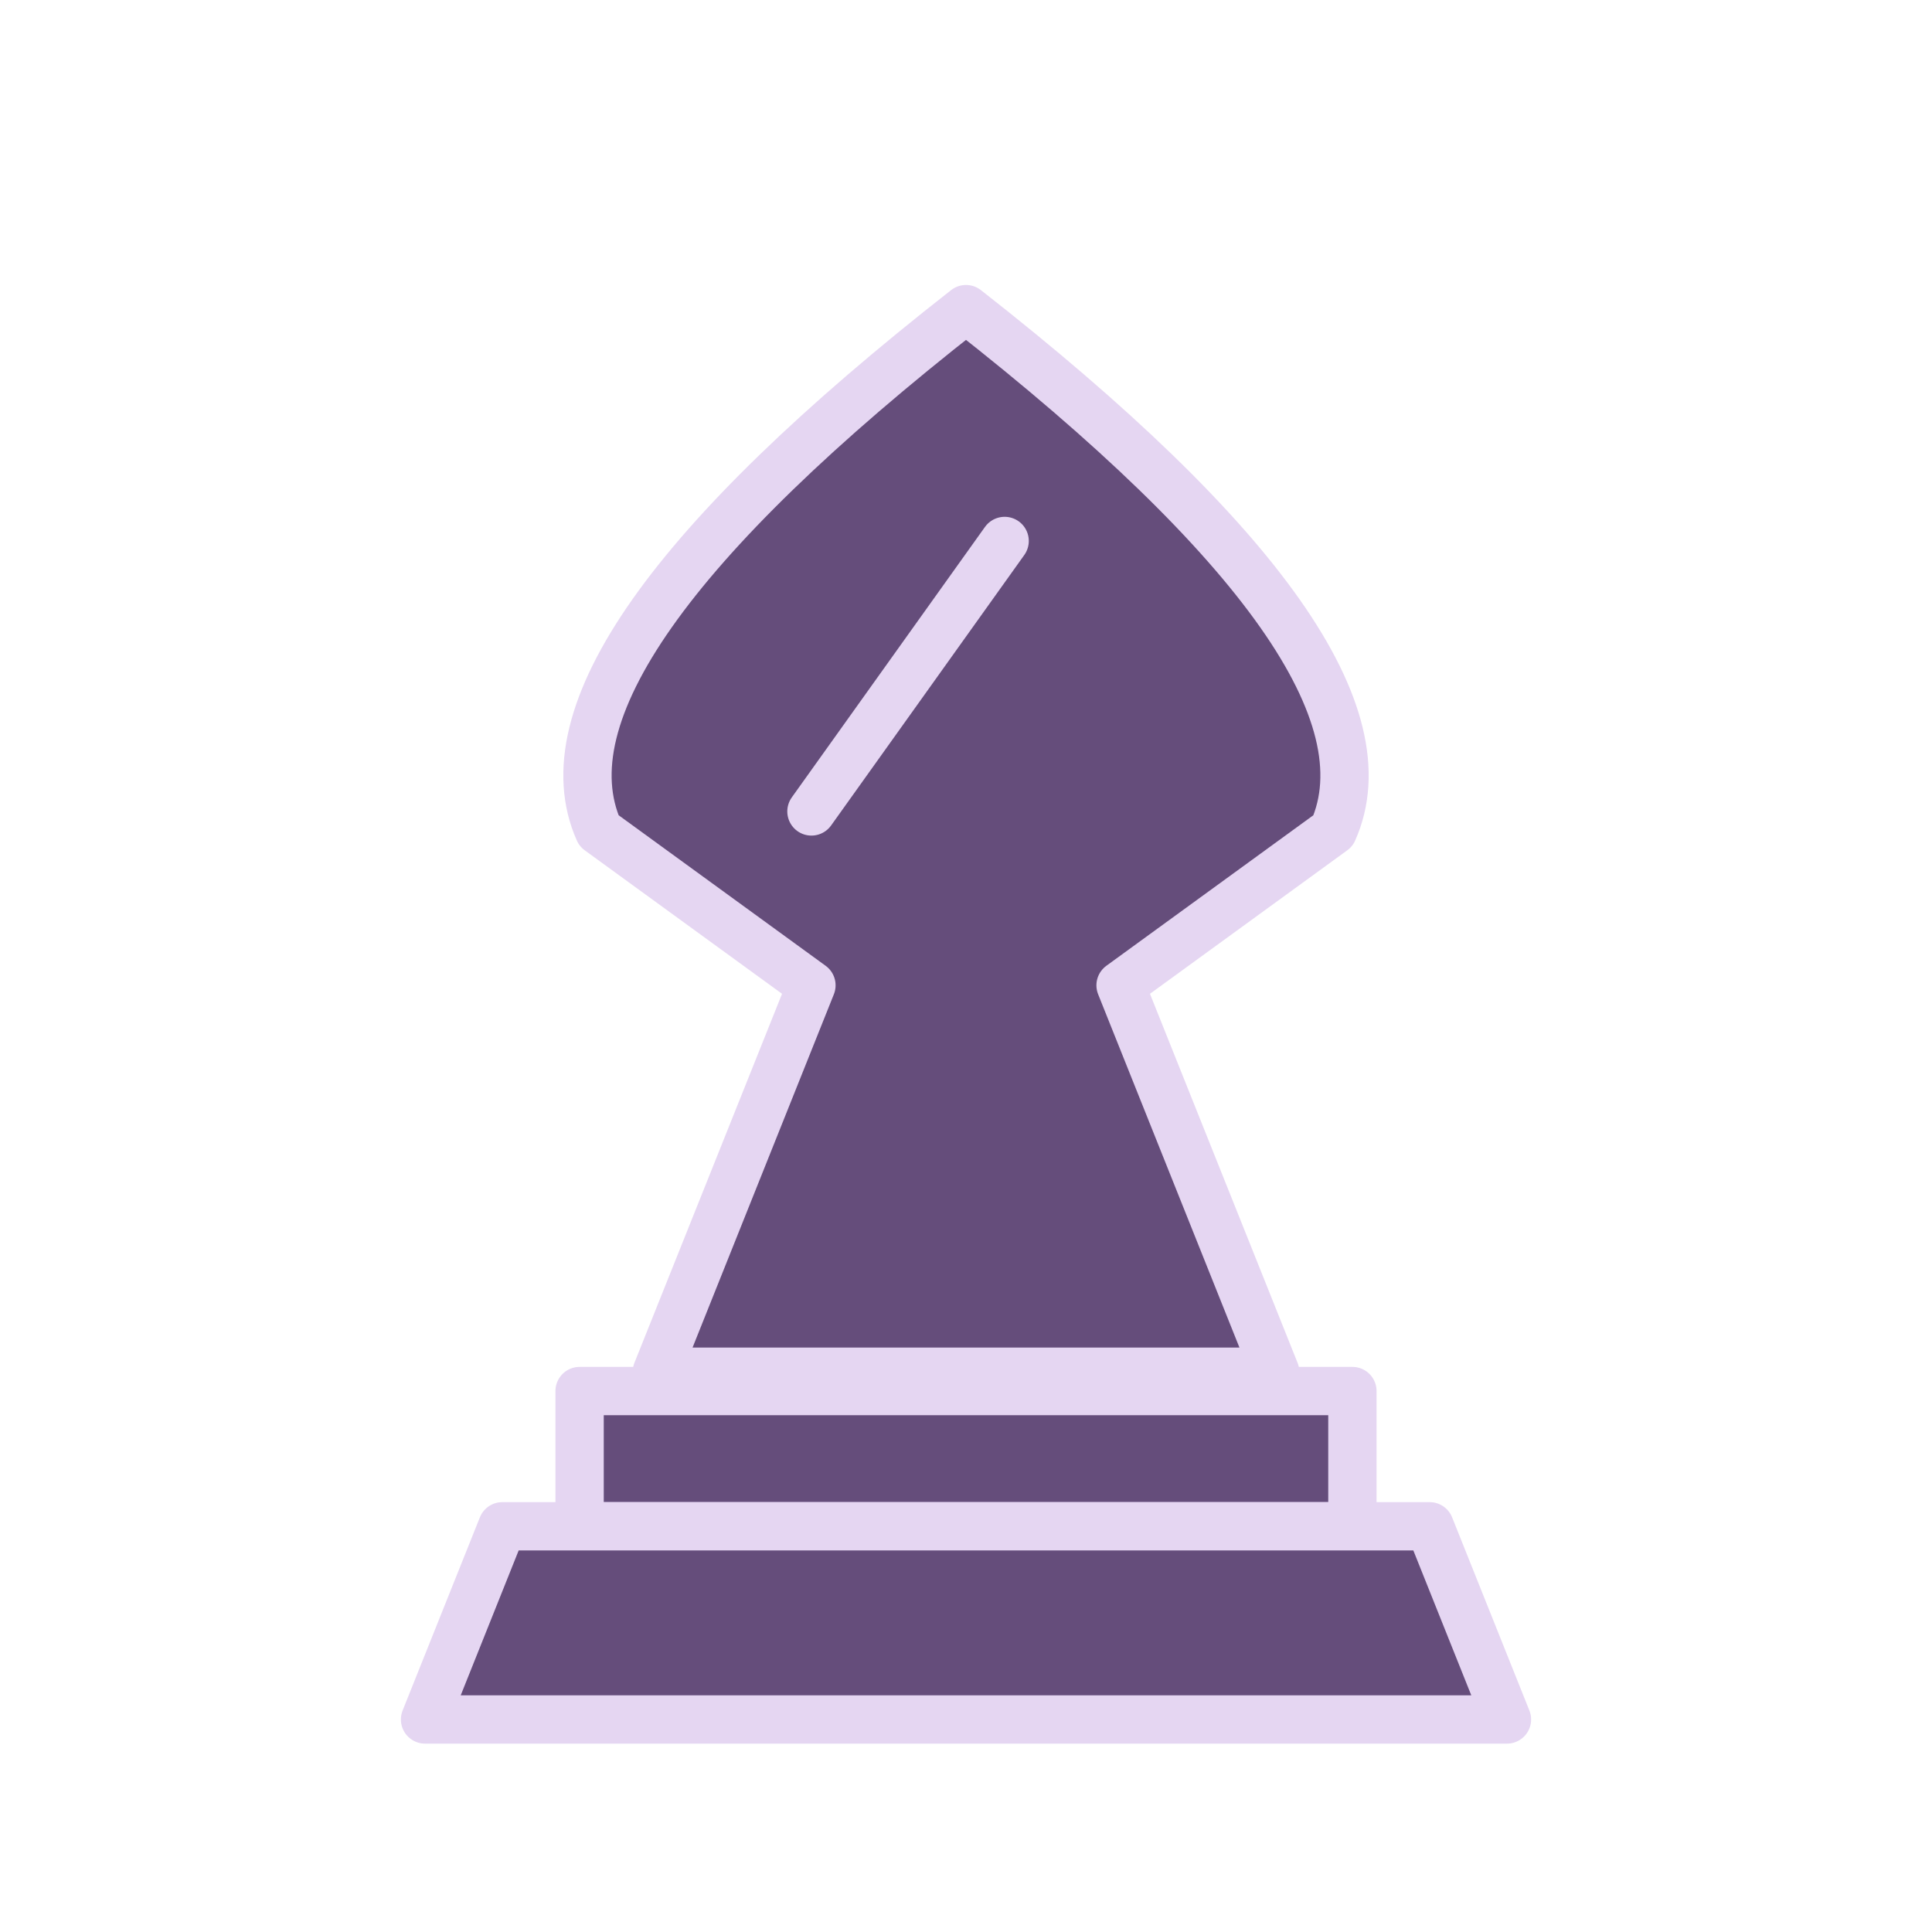
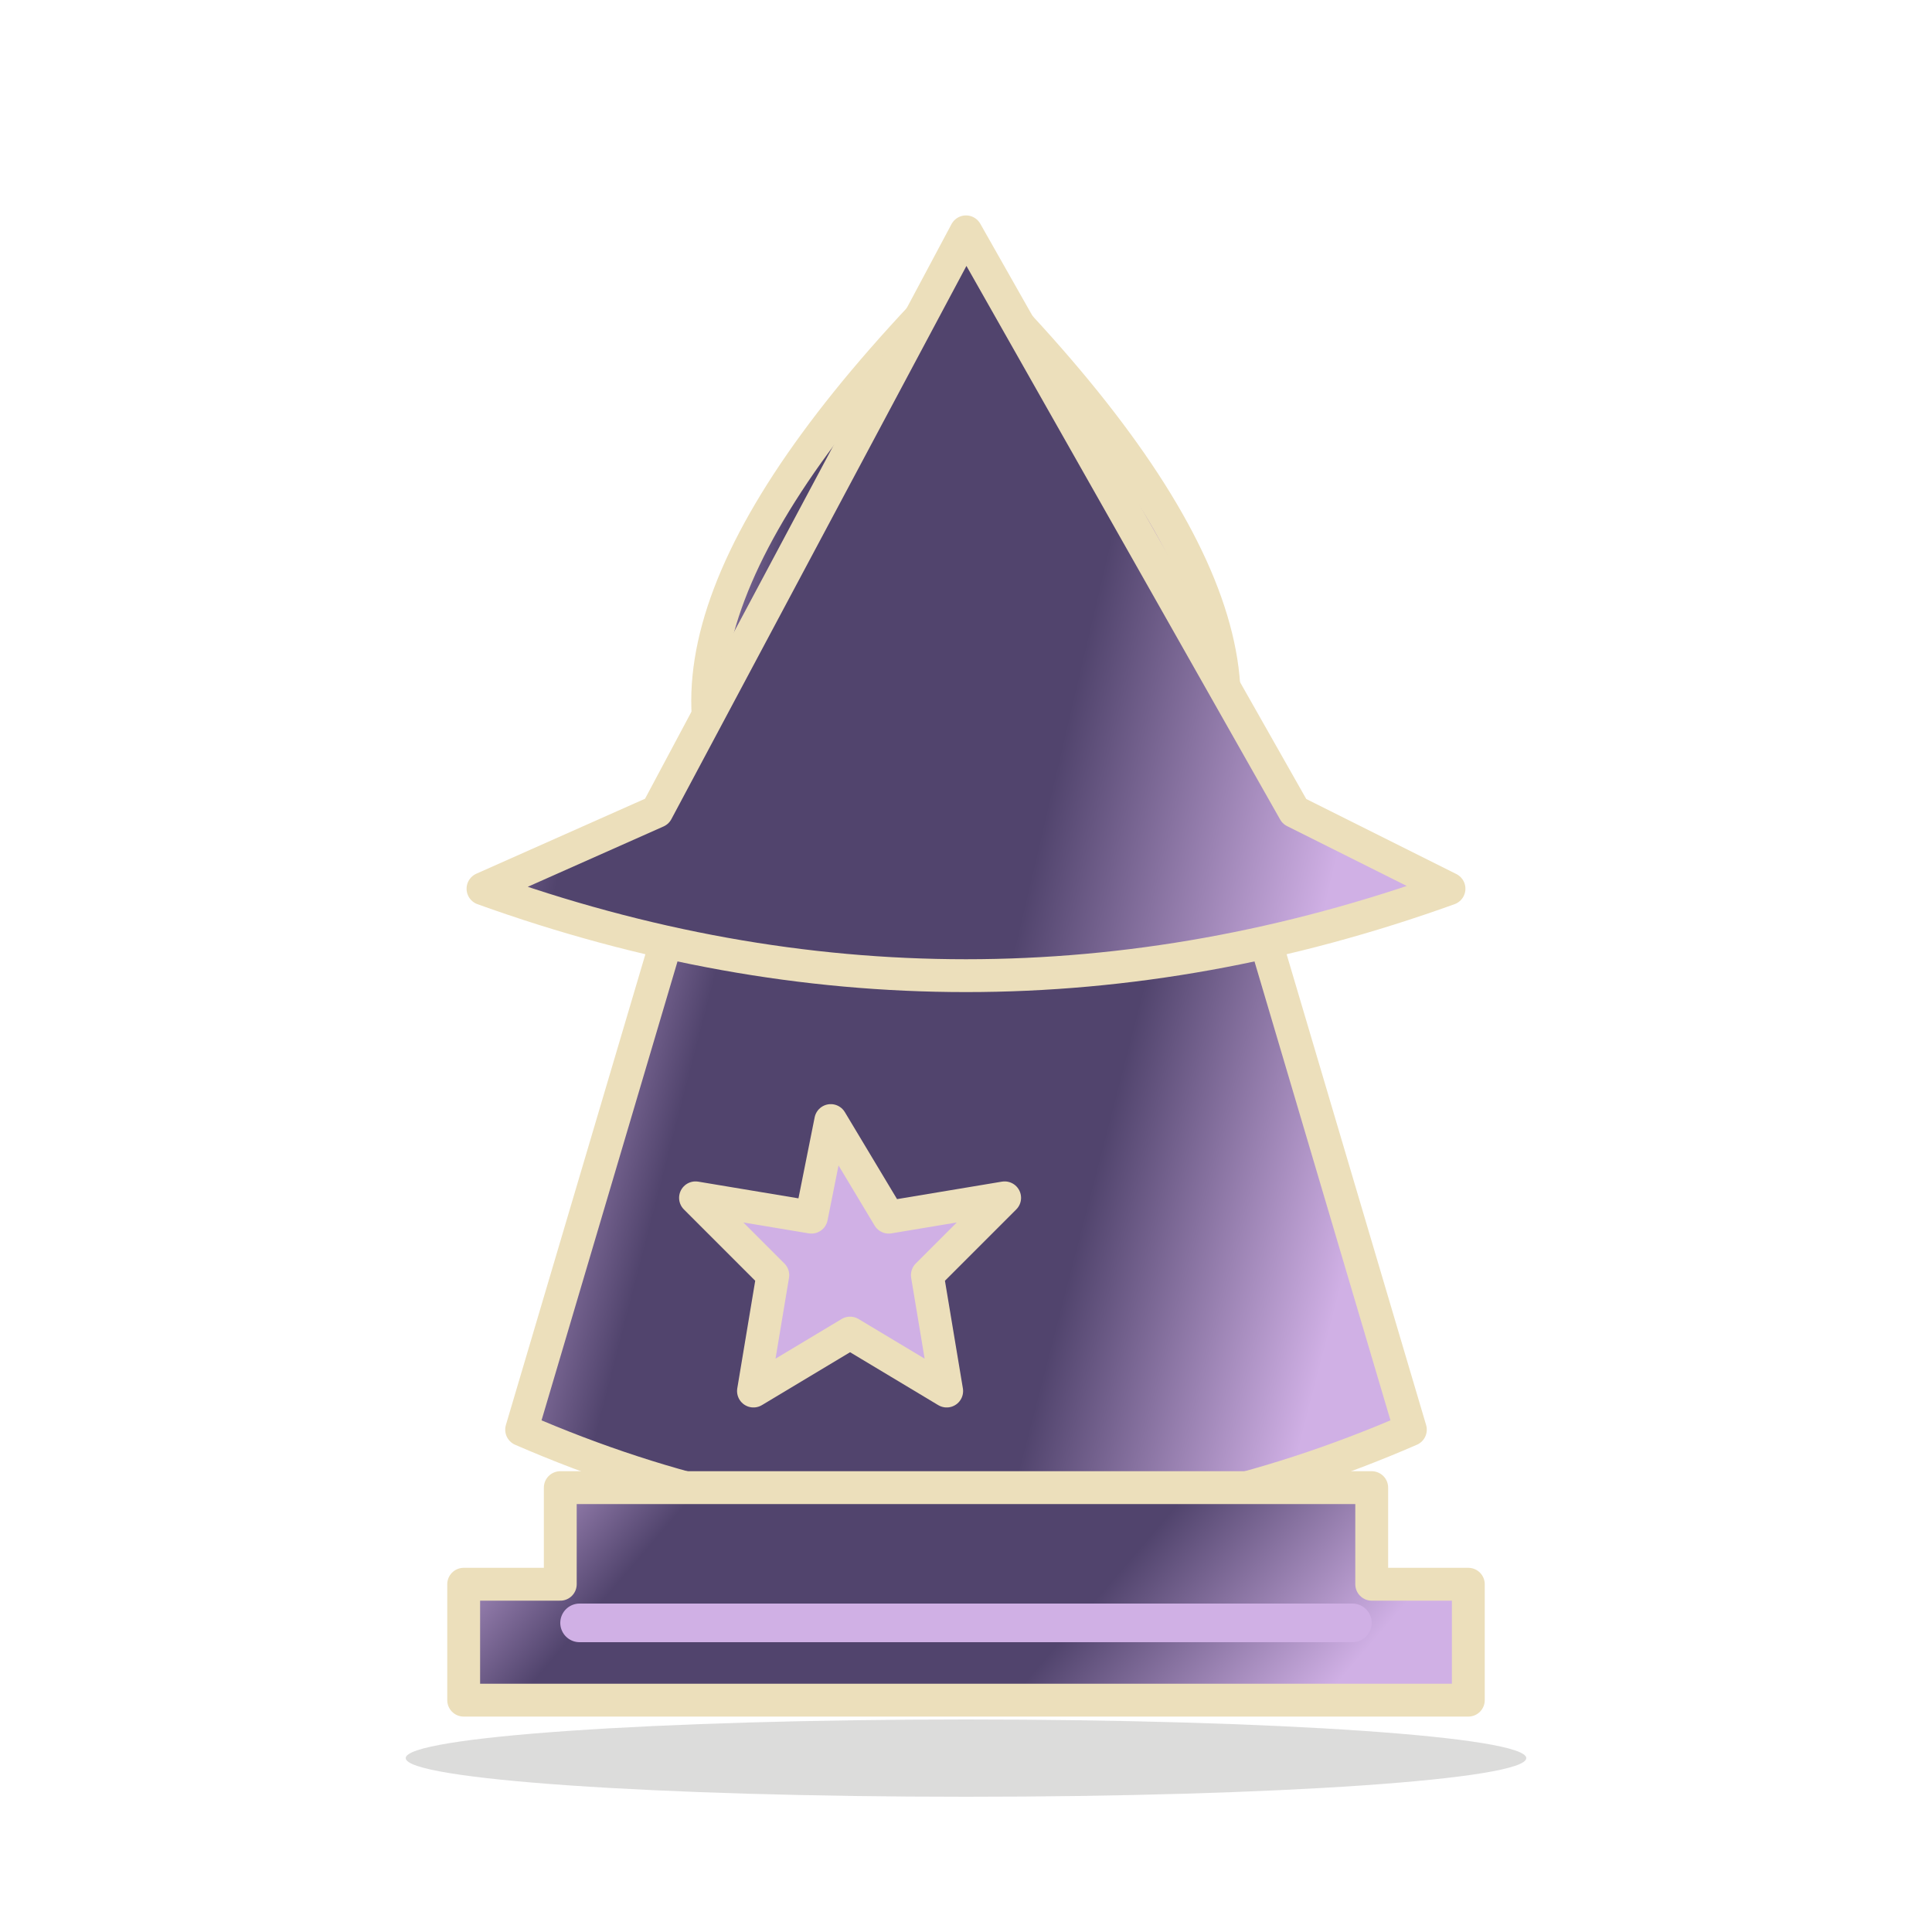
<svg xmlns="http://www.w3.org/2000/svg" viewBox="0 0 100 100">
-   <g fill="#654d7b" stroke="#e5d6f2" stroke-width="2.5" stroke-linejoin="round" stroke-linecap="round">
-     <path d="M50 16Q73 34 69 43L58 51l8 20H34l8-20-11-8Q27 34 50 16Z" />
-     <path d="M52 28l-10 14" fill="none" />
-     <path d="M30 72h40v7H30Z" />
-     <path d="M26 79h48l4 10H22Z" />
+   <defs>
+     <linearGradient id="material" x2="1" y2=".18">
+       <stop stop-color="#d0b0e5" />
+       <stop offset=".23" stop-color="#51446d" />
+       <stop offset=".7" stop-color="#51446d" />
+       <stop offset="1" stop-color="#d0b0e5" />
+     </linearGradient>
+   </defs>
+   <ellipse cx="50" cy="91" rx="29" ry="2" fill="#14130f" opacity=".15" />
+   <g stroke="#ecdfbb" stroke-width="1.7" stroke-linejoin="round" stroke-linecap="round">
+     <path d="M50 14Q69 33 61 43H39Q31 33 50 14Z" fill="url(#material)" />
+     <path d="M51 21l-7 13" fill="none" stroke="#d0b0e5" stroke-width="3" />
+     <path d="M35 47L27 74Q50 84 73 74L65 47Z" fill="url(#material)" />
+     <path d="M50 12L67 42L75 46Q50 55 25 46L34 42Z" fill="url(#material)" />
+     <path d="M43 58l3 5 6-1-4 4 1 6-5-3-5 3 1-6-4-4 6 1Z" fill="#d0b0e5" />
+     <path d="M29 77H71V82H76V88H24V82H29Z" fill="url(#material)" />
+     <path d="M30 84h40" fill="none" stroke="#d0b0e5" stroke-width="2" />
  </g>
</svg>
